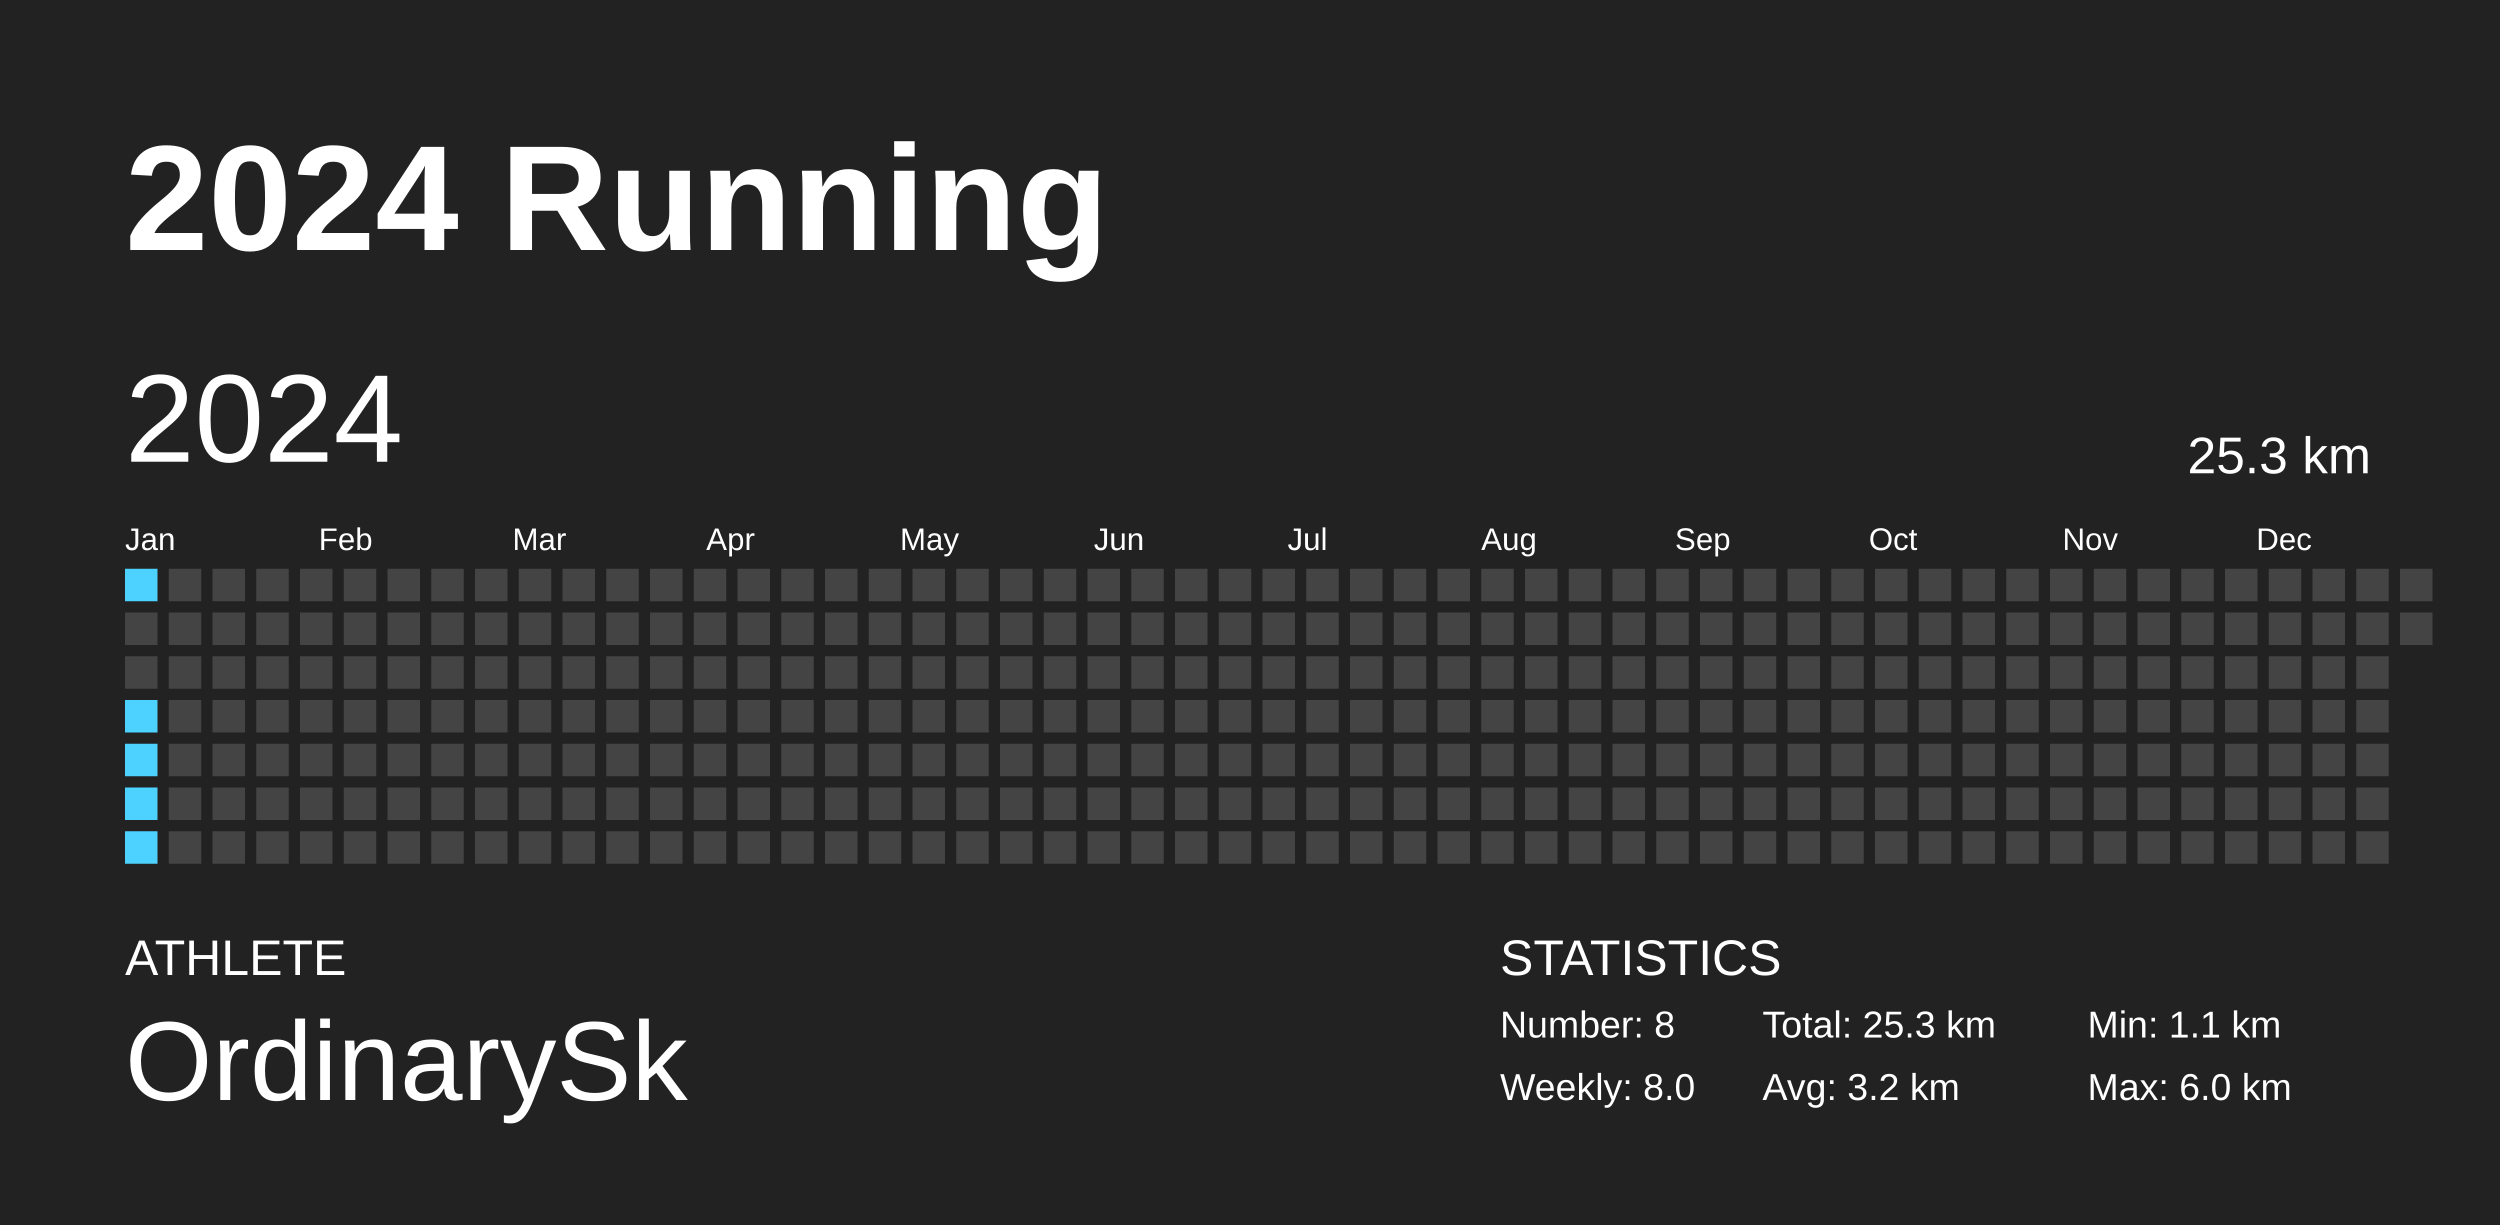
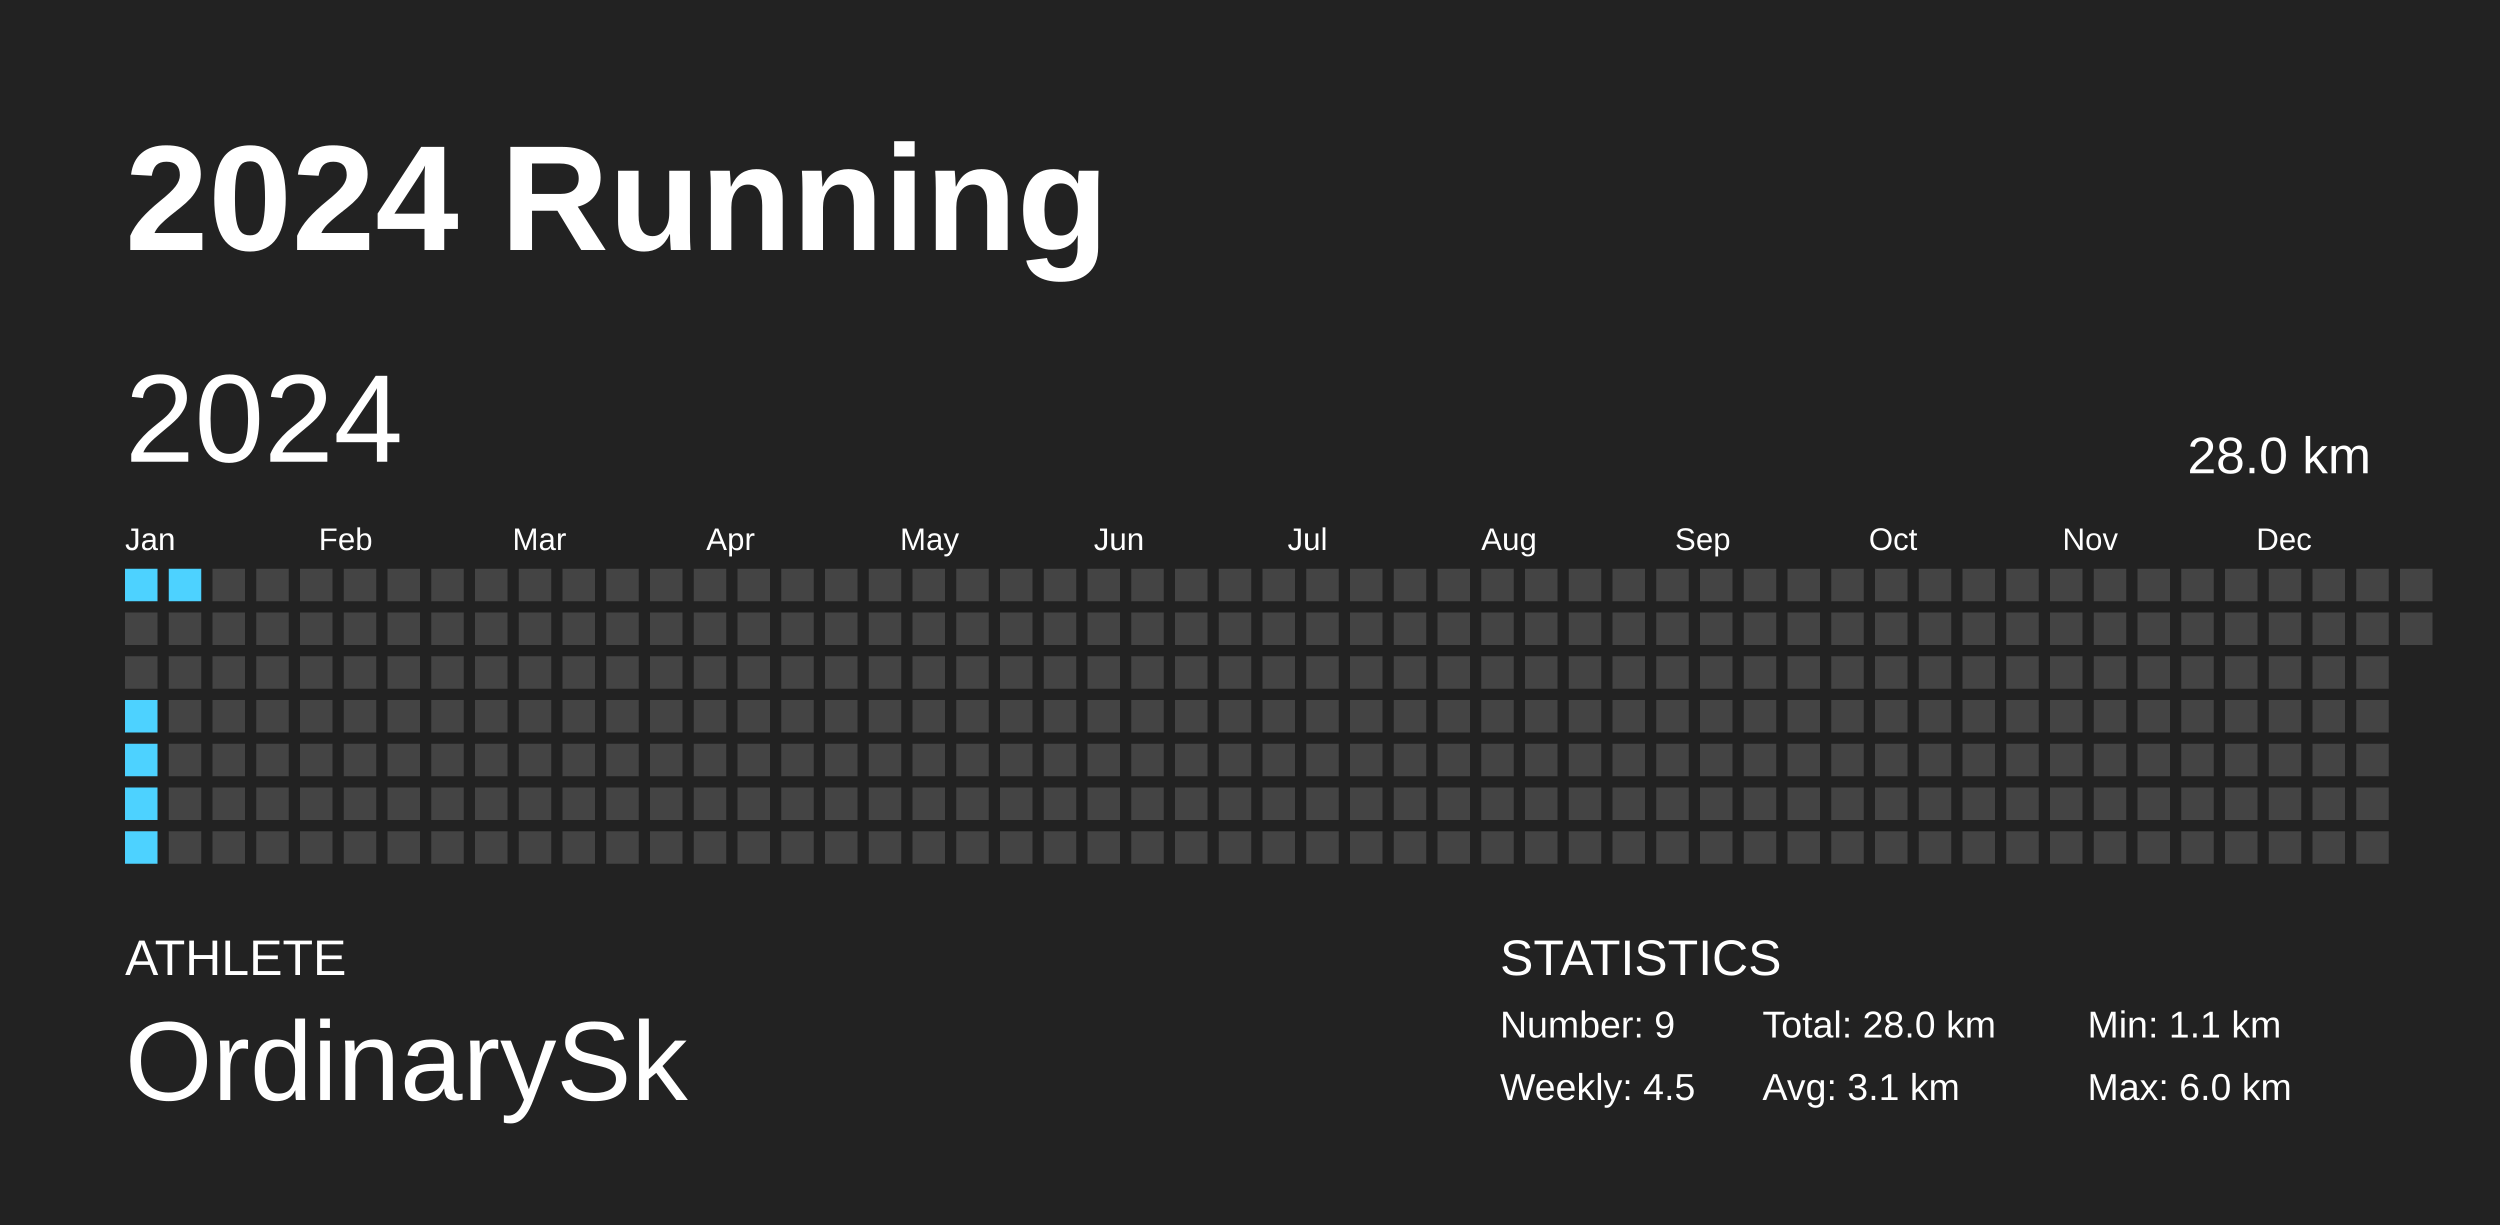
<svg xmlns="http://www.w3.org/2000/svg" baseProfile="full" height="98mm" version="1.1" viewBox="0,0,200,98" width="200mm">
  <defs />
  <rect fill="#222222" height="98" width="200" x="0" y="0" />
  <text fill="#FFFFFF" style="font-size:12px; font-family:Arial; font-weight:bold;" x="10" y="20">2024 Running</text>
  <text fill="#FFFFFF" style="font-size:4px; font-family:Arial" x="10" y="78">ATHLETE</text>
  <text fill="#FFFFFF" style="font-size:9px; font-family:Arial" x="10" y="88">OrdinarySk</text>
  <text fill="#FFFFFF" style="font-size:4px; font-family:Arial" x="120" y="78">STATISTICS</text>
-   <text fill="#FFFFFF" style="font-size:3px; font-family:Arial" x="120" y="83">Number: 8</text>
-   <text fill="#FFFFFF" style="font-size:3px; font-family:Arial" x="120" y="88">Weekly: 8.0</text>
-   <text fill="#FFFFFF" style="font-size:3px; font-family:Arial" x="141" y="83">Total: 25.3 km</text>
-   <text fill="#FFFFFF" style="font-size:3px; font-family:Arial" x="141" y="88">Avg: 3.2 km</text>
+   <text fill="#FFFFFF" style="font-size:3px; font-family:Arial" x="120" y="83">Number: 9</text>
+   <text fill="#FFFFFF" style="font-size:3px; font-family:Arial" x="120" y="88">Weekly: 4.5</text>
+   <text fill="#FFFFFF" style="font-size:3px; font-family:Arial" x="141" y="83">Total: 28.0 km</text>
+   <text fill="#FFFFFF" style="font-size:3px; font-family:Arial" x="141" y="88">Avg: 3.1 km</text>
  <text fill="#FFFFFF" style="font-size:3px; font-family:Arial" x="167" y="83">Min: 1.1 km</text>
  <text fill="#FFFFFF" style="font-size:3px; font-family:Arial" x="167" y="88">Max: 6.0 km</text>
  <text dominant-baseline="hanging" fill="#FFFFFF" style="font-size:10.0px; font-family:Arial;" x="10" y="30">2024</text>
-   <text dominant-baseline="hanging" fill="#FFFFFF" style="font-size:4.125px; font-family:Arial;" x="175" y="35">25.3 km</text>
+   <text dominant-baseline="hanging" fill="#FFFFFF" style="font-size:4.125px; font-family:Arial;" x="175" y="35">28.0 km</text>
  <text fill="#FFFFFF" style="font-size:2.5px; font-family:Arial" x="10.0" y="44">Jan</text>
  <text fill="#FFFFFF" style="font-size:2.5px; font-family:Arial" x="25.5" y="44">Feb</text>
  <text fill="#FFFFFF" style="font-size:2.5px; font-family:Arial" x="41.0" y="44">Mar</text>
  <text fill="#FFFFFF" style="font-size:2.5px; font-family:Arial" x="56.5" y="44">Apr</text>
  <text fill="#FFFFFF" style="font-size:2.5px; font-family:Arial" x="72.0" y="44">May</text>
  <text fill="#FFFFFF" style="font-size:2.5px; font-family:Arial" x="87.5" y="44">Jun</text>
  <text fill="#FFFFFF" style="font-size:2.5px; font-family:Arial" x="103.0" y="44">Jul</text>
  <text fill="#FFFFFF" style="font-size:2.5px; font-family:Arial" x="118.5" y="44">Aug</text>
  <text fill="#FFFFFF" style="font-size:2.5px; font-family:Arial" x="134.0" y="44">Sep</text>
  <text fill="#FFFFFF" style="font-size:2.5px; font-family:Arial" x="149.5" y="44">Oct</text>
  <text fill="#FFFFFF" style="font-size:2.5px; font-family:Arial" x="165.0" y="44">Nov</text>
  <text fill="#FFFFFF" style="font-size:2.5px; font-family:Arial" x="180.5" y="44">Dec</text>
  <rect fill="#4dd2ff" height="2.6" width="2.6" x="10.0" y="45.5" />
  <rect fill="#444444" height="2.6" width="2.6" x="10.0" y="49.0" />
  <rect fill="#444444" height="2.6" width="2.6" x="10.0" y="52.5" />
  <rect fill="#4dd2ff" height="2.6" width="2.6" x="10.0" y="56.0" />
  <rect fill="#4dd2ff" height="2.6" width="2.6" x="10.0" y="59.5" />
  <rect fill="#4dd2ff" height="2.6" width="2.6" x="10.0" y="63.0" />
  <rect fill="#4dd2ff" height="2.6" width="2.6" x="10.0" y="66.5" />
-   <rect fill="#444444" height="2.6" width="2.6" x="13.5" y="45.5" />
+   <rect fill="#4dd2ff" height="2.6" width="2.6" x="13.5" y="45.5" />
  <rect fill="#444444" height="2.6" width="2.6" x="13.5" y="49.0" />
  <rect fill="#444444" height="2.6" width="2.6" x="13.5" y="52.5" />
  <rect fill="#444444" height="2.6" width="2.6" x="13.5" y="56.0" />
  <rect fill="#444444" height="2.6" width="2.6" x="13.5" y="59.5" />
  <rect fill="#444444" height="2.6" width="2.6" x="13.5" y="63.0" />
  <rect fill="#444444" height="2.6" width="2.6" x="13.5" y="66.5" />
  <rect fill="#444444" height="2.6" width="2.6" x="17.0" y="45.5" />
  <rect fill="#444444" height="2.6" width="2.6" x="17.0" y="49.0" />
  <rect fill="#444444" height="2.6" width="2.6" x="17.0" y="52.5" />
  <rect fill="#444444" height="2.6" width="2.6" x="17.0" y="56.0" />
  <rect fill="#444444" height="2.6" width="2.6" x="17.0" y="59.5" />
  <rect fill="#444444" height="2.6" width="2.6" x="17.0" y="63.0" />
  <rect fill="#444444" height="2.6" width="2.6" x="17.0" y="66.5" />
  <rect fill="#444444" height="2.6" width="2.6" x="20.5" y="45.5" />
  <rect fill="#444444" height="2.6" width="2.6" x="20.5" y="49.0" />
  <rect fill="#444444" height="2.6" width="2.6" x="20.5" y="52.5" />
  <rect fill="#444444" height="2.6" width="2.6" x="20.5" y="56.0" />
  <rect fill="#444444" height="2.6" width="2.6" x="20.5" y="59.5" />
  <rect fill="#444444" height="2.6" width="2.6" x="20.5" y="63.0" />
  <rect fill="#444444" height="2.6" width="2.6" x="20.5" y="66.5" />
  <rect fill="#444444" height="2.6" width="2.6" x="24.0" y="45.5" />
  <rect fill="#444444" height="2.6" width="2.6" x="24.0" y="49.0" />
  <rect fill="#444444" height="2.6" width="2.6" x="24.0" y="52.5" />
  <rect fill="#444444" height="2.6" width="2.6" x="24.0" y="56.0" />
  <rect fill="#444444" height="2.6" width="2.6" x="24.0" y="59.5" />
  <rect fill="#444444" height="2.6" width="2.6" x="24.0" y="63.0" />
  <rect fill="#444444" height="2.6" width="2.6" x="24.0" y="66.5" />
  <rect fill="#444444" height="2.6" width="2.6" x="27.5" y="45.5" />
  <rect fill="#444444" height="2.6" width="2.6" x="27.5" y="49.0" />
  <rect fill="#444444" height="2.6" width="2.6" x="27.5" y="52.5" />
  <rect fill="#444444" height="2.6" width="2.6" x="27.5" y="56.0" />
  <rect fill="#444444" height="2.6" width="2.6" x="27.5" y="59.5" />
  <rect fill="#444444" height="2.6" width="2.6" x="27.5" y="63.0" />
  <rect fill="#444444" height="2.6" width="2.6" x="27.5" y="66.5" />
  <rect fill="#444444" height="2.6" width="2.6" x="31.0" y="45.5" />
  <rect fill="#444444" height="2.6" width="2.6" x="31.0" y="49.0" />
  <rect fill="#444444" height="2.6" width="2.6" x="31.0" y="52.5" />
  <rect fill="#444444" height="2.6" width="2.6" x="31.0" y="56.0" />
  <rect fill="#444444" height="2.6" width="2.6" x="31.0" y="59.5" />
  <rect fill="#444444" height="2.6" width="2.6" x="31.0" y="63.0" />
  <rect fill="#444444" height="2.6" width="2.6" x="31.0" y="66.5" />
  <rect fill="#444444" height="2.6" width="2.6" x="34.5" y="45.5" />
  <rect fill="#444444" height="2.6" width="2.6" x="34.5" y="49.0" />
  <rect fill="#444444" height="2.6" width="2.6" x="34.5" y="52.5" />
  <rect fill="#444444" height="2.6" width="2.6" x="34.5" y="56.0" />
  <rect fill="#444444" height="2.6" width="2.6" x="34.5" y="59.5" />
  <rect fill="#444444" height="2.6" width="2.6" x="34.5" y="63.0" />
  <rect fill="#444444" height="2.6" width="2.6" x="34.5" y="66.5" />
  <rect fill="#444444" height="2.6" width="2.6" x="38.0" y="45.5" />
  <rect fill="#444444" height="2.6" width="2.6" x="38.0" y="49.0" />
  <rect fill="#444444" height="2.6" width="2.6" x="38.0" y="52.5" />
  <rect fill="#444444" height="2.6" width="2.6" x="38.0" y="56.0" />
  <rect fill="#444444" height="2.6" width="2.6" x="38.0" y="59.5" />
  <rect fill="#444444" height="2.6" width="2.6" x="38.0" y="63.0" />
  <rect fill="#444444" height="2.6" width="2.6" x="38.0" y="66.5" />
  <rect fill="#444444" height="2.6" width="2.6" x="41.5" y="45.5" />
  <rect fill="#444444" height="2.6" width="2.6" x="41.5" y="49.0" />
  <rect fill="#444444" height="2.6" width="2.6" x="41.5" y="52.5" />
  <rect fill="#444444" height="2.6" width="2.6" x="41.5" y="56.0" />
  <rect fill="#444444" height="2.6" width="2.6" x="41.5" y="59.5" />
  <rect fill="#444444" height="2.6" width="2.6" x="41.5" y="63.0" />
  <rect fill="#444444" height="2.6" width="2.6" x="41.5" y="66.5" />
  <rect fill="#444444" height="2.6" width="2.6" x="45.0" y="45.5" />
  <rect fill="#444444" height="2.6" width="2.6" x="45.0" y="49.0" />
  <rect fill="#444444" height="2.6" width="2.6" x="45.0" y="52.5" />
  <rect fill="#444444" height="2.6" width="2.6" x="45.0" y="56.0" />
  <rect fill="#444444" height="2.6" width="2.6" x="45.0" y="59.5" />
  <rect fill="#444444" height="2.6" width="2.6" x="45.0" y="63.0" />
  <rect fill="#444444" height="2.6" width="2.6" x="45.0" y="66.5" />
  <rect fill="#444444" height="2.6" width="2.6" x="48.5" y="45.5" />
  <rect fill="#444444" height="2.6" width="2.6" x="48.5" y="49.0" />
  <rect fill="#444444" height="2.6" width="2.6" x="48.5" y="52.5" />
  <rect fill="#444444" height="2.6" width="2.6" x="48.5" y="56.0" />
  <rect fill="#444444" height="2.6" width="2.6" x="48.5" y="59.5" />
  <rect fill="#444444" height="2.6" width="2.6" x="48.5" y="63.0" />
  <rect fill="#444444" height="2.6" width="2.6" x="48.5" y="66.5" />
  <rect fill="#444444" height="2.6" width="2.6" x="52.0" y="45.5" />
  <rect fill="#444444" height="2.6" width="2.6" x="52.0" y="49.0" />
  <rect fill="#444444" height="2.6" width="2.6" x="52.0" y="52.5" />
  <rect fill="#444444" height="2.6" width="2.6" x="52.0" y="56.0" />
  <rect fill="#444444" height="2.6" width="2.6" x="52.0" y="59.5" />
  <rect fill="#444444" height="2.6" width="2.6" x="52.0" y="63.0" />
  <rect fill="#444444" height="2.6" width="2.6" x="52.0" y="66.5" />
  <rect fill="#444444" height="2.6" width="2.6" x="55.5" y="45.5" />
  <rect fill="#444444" height="2.6" width="2.6" x="55.5" y="49.0" />
  <rect fill="#444444" height="2.6" width="2.6" x="55.5" y="52.5" />
  <rect fill="#444444" height="2.6" width="2.6" x="55.5" y="56.0" />
  <rect fill="#444444" height="2.6" width="2.6" x="55.5" y="59.5" />
  <rect fill="#444444" height="2.6" width="2.6" x="55.5" y="63.0" />
  <rect fill="#444444" height="2.6" width="2.6" x="55.5" y="66.5" />
  <rect fill="#444444" height="2.6" width="2.6" x="59.0" y="45.5" />
  <rect fill="#444444" height="2.6" width="2.6" x="59.0" y="49.0" />
  <rect fill="#444444" height="2.6" width="2.6" x="59.0" y="52.5" />
  <rect fill="#444444" height="2.6" width="2.6" x="59.0" y="56.0" />
  <rect fill="#444444" height="2.6" width="2.6" x="59.0" y="59.5" />
  <rect fill="#444444" height="2.6" width="2.6" x="59.0" y="63.0" />
  <rect fill="#444444" height="2.6" width="2.6" x="59.0" y="66.5" />
  <rect fill="#444444" height="2.6" width="2.6" x="62.5" y="45.5" />
  <rect fill="#444444" height="2.6" width="2.6" x="62.5" y="49.0" />
  <rect fill="#444444" height="2.6" width="2.6" x="62.5" y="52.5" />
  <rect fill="#444444" height="2.6" width="2.6" x="62.5" y="56.0" />
  <rect fill="#444444" height="2.6" width="2.6" x="62.5" y="59.5" />
  <rect fill="#444444" height="2.6" width="2.6" x="62.5" y="63.0" />
  <rect fill="#444444" height="2.6" width="2.6" x="62.5" y="66.5" />
  <rect fill="#444444" height="2.6" width="2.6" x="66.0" y="45.5" />
  <rect fill="#444444" height="2.6" width="2.6" x="66.0" y="49.0" />
  <rect fill="#444444" height="2.6" width="2.6" x="66.0" y="52.5" />
  <rect fill="#444444" height="2.6" width="2.6" x="66.0" y="56.0" />
  <rect fill="#444444" height="2.6" width="2.6" x="66.0" y="59.5" />
  <rect fill="#444444" height="2.6" width="2.6" x="66.0" y="63.0" />
  <rect fill="#444444" height="2.6" width="2.6" x="66.0" y="66.5" />
  <rect fill="#444444" height="2.6" width="2.6" x="69.5" y="45.5" />
  <rect fill="#444444" height="2.6" width="2.6" x="69.5" y="49.0" />
  <rect fill="#444444" height="2.6" width="2.6" x="69.5" y="52.5" />
  <rect fill="#444444" height="2.6" width="2.6" x="69.5" y="56.0" />
  <rect fill="#444444" height="2.6" width="2.6" x="69.5" y="59.5" />
  <rect fill="#444444" height="2.6" width="2.6" x="69.5" y="63.0" />
  <rect fill="#444444" height="2.6" width="2.6" x="69.5" y="66.5" />
  <rect fill="#444444" height="2.6" width="2.6" x="73.0" y="45.5" />
  <rect fill="#444444" height="2.6" width="2.6" x="73.0" y="49.0" />
  <rect fill="#444444" height="2.6" width="2.6" x="73.0" y="52.5" />
  <rect fill="#444444" height="2.6" width="2.6" x="73.0" y="56.0" />
  <rect fill="#444444" height="2.6" width="2.6" x="73.0" y="59.5" />
  <rect fill="#444444" height="2.6" width="2.6" x="73.0" y="63.0" />
  <rect fill="#444444" height="2.6" width="2.6" x="73.0" y="66.5" />
  <rect fill="#444444" height="2.6" width="2.6" x="76.5" y="45.5" />
  <rect fill="#444444" height="2.6" width="2.6" x="76.5" y="49.0" />
  <rect fill="#444444" height="2.6" width="2.6" x="76.5" y="52.5" />
  <rect fill="#444444" height="2.6" width="2.6" x="76.5" y="56.0" />
  <rect fill="#444444" height="2.6" width="2.6" x="76.5" y="59.5" />
  <rect fill="#444444" height="2.6" width="2.6" x="76.5" y="63.0" />
  <rect fill="#444444" height="2.6" width="2.6" x="76.5" y="66.5" />
  <rect fill="#444444" height="2.6" width="2.6" x="80.0" y="45.5" />
  <rect fill="#444444" height="2.6" width="2.6" x="80.0" y="49.0" />
  <rect fill="#444444" height="2.6" width="2.6" x="80.0" y="52.5" />
  <rect fill="#444444" height="2.6" width="2.6" x="80.0" y="56.0" />
  <rect fill="#444444" height="2.6" width="2.6" x="80.0" y="59.5" />
  <rect fill="#444444" height="2.6" width="2.6" x="80.0" y="63.0" />
  <rect fill="#444444" height="2.6" width="2.6" x="80.0" y="66.5" />
  <rect fill="#444444" height="2.6" width="2.6" x="83.5" y="45.5" />
  <rect fill="#444444" height="2.6" width="2.6" x="83.5" y="49.0" />
  <rect fill="#444444" height="2.6" width="2.6" x="83.5" y="52.5" />
  <rect fill="#444444" height="2.6" width="2.6" x="83.5" y="56.0" />
  <rect fill="#444444" height="2.6" width="2.6" x="83.5" y="59.5" />
  <rect fill="#444444" height="2.6" width="2.6" x="83.5" y="63.0" />
  <rect fill="#444444" height="2.6" width="2.6" x="83.5" y="66.5" />
  <rect fill="#444444" height="2.6" width="2.6" x="87.0" y="45.5" />
  <rect fill="#444444" height="2.6" width="2.6" x="87.0" y="49.0" />
  <rect fill="#444444" height="2.6" width="2.6" x="87.0" y="52.5" />
  <rect fill="#444444" height="2.6" width="2.6" x="87.0" y="56.0" />
  <rect fill="#444444" height="2.6" width="2.6" x="87.0" y="59.5" />
  <rect fill="#444444" height="2.6" width="2.6" x="87.0" y="63.0" />
  <rect fill="#444444" height="2.6" width="2.6" x="87.0" y="66.5" />
  <rect fill="#444444" height="2.6" width="2.6" x="90.5" y="45.5" />
  <rect fill="#444444" height="2.6" width="2.6" x="90.5" y="49.0" />
  <rect fill="#444444" height="2.6" width="2.6" x="90.5" y="52.5" />
  <rect fill="#444444" height="2.6" width="2.6" x="90.5" y="56.0" />
  <rect fill="#444444" height="2.6" width="2.6" x="90.5" y="59.5" />
  <rect fill="#444444" height="2.6" width="2.6" x="90.5" y="63.0" />
  <rect fill="#444444" height="2.6" width="2.6" x="90.5" y="66.5" />
  <rect fill="#444444" height="2.6" width="2.6" x="94.0" y="45.5" />
  <rect fill="#444444" height="2.6" width="2.6" x="94.0" y="49.0" />
  <rect fill="#444444" height="2.6" width="2.6" x="94.0" y="52.5" />
  <rect fill="#444444" height="2.6" width="2.6" x="94.0" y="56.0" />
  <rect fill="#444444" height="2.6" width="2.6" x="94.0" y="59.5" />
  <rect fill="#444444" height="2.6" width="2.6" x="94.0" y="63.0" />
  <rect fill="#444444" height="2.6" width="2.6" x="94.0" y="66.5" />
  <rect fill="#444444" height="2.6" width="2.6" x="97.5" y="45.5" />
  <rect fill="#444444" height="2.6" width="2.6" x="97.5" y="49.0" />
  <rect fill="#444444" height="2.6" width="2.6" x="97.5" y="52.5" />
  <rect fill="#444444" height="2.6" width="2.6" x="97.5" y="56.0" />
  <rect fill="#444444" height="2.6" width="2.6" x="97.5" y="59.5" />
  <rect fill="#444444" height="2.6" width="2.6" x="97.5" y="63.0" />
  <rect fill="#444444" height="2.6" width="2.6" x="97.5" y="66.5" />
  <rect fill="#444444" height="2.6" width="2.6" x="101.0" y="45.5" />
  <rect fill="#444444" height="2.6" width="2.6" x="101.0" y="49.0" />
  <rect fill="#444444" height="2.6" width="2.6" x="101.0" y="52.5" />
  <rect fill="#444444" height="2.6" width="2.6" x="101.0" y="56.0" />
  <rect fill="#444444" height="2.6" width="2.6" x="101.0" y="59.5" />
  <rect fill="#444444" height="2.6" width="2.6" x="101.0" y="63.0" />
  <rect fill="#444444" height="2.6" width="2.6" x="101.0" y="66.5" />
  <rect fill="#444444" height="2.6" width="2.6" x="104.5" y="45.5" />
  <rect fill="#444444" height="2.6" width="2.6" x="104.5" y="49.0" />
  <rect fill="#444444" height="2.6" width="2.6" x="104.5" y="52.5" />
  <rect fill="#444444" height="2.6" width="2.6" x="104.5" y="56.0" />
  <rect fill="#444444" height="2.6" width="2.6" x="104.5" y="59.5" />
  <rect fill="#444444" height="2.6" width="2.6" x="104.5" y="63.0" />
  <rect fill="#444444" height="2.6" width="2.6" x="104.5" y="66.5" />
  <rect fill="#444444" height="2.6" width="2.6" x="108.0" y="45.5" />
  <rect fill="#444444" height="2.6" width="2.6" x="108.0" y="49.0" />
  <rect fill="#444444" height="2.6" width="2.6" x="108.0" y="52.5" />
  <rect fill="#444444" height="2.6" width="2.6" x="108.0" y="56.0" />
  <rect fill="#444444" height="2.6" width="2.6" x="108.0" y="59.5" />
  <rect fill="#444444" height="2.6" width="2.6" x="108.0" y="63.0" />
  <rect fill="#444444" height="2.6" width="2.6" x="108.0" y="66.5" />
  <rect fill="#444444" height="2.6" width="2.6" x="111.5" y="45.5" />
  <rect fill="#444444" height="2.6" width="2.6" x="111.5" y="49.0" />
  <rect fill="#444444" height="2.6" width="2.6" x="111.5" y="52.5" />
  <rect fill="#444444" height="2.6" width="2.6" x="111.5" y="56.0" />
  <rect fill="#444444" height="2.6" width="2.6" x="111.5" y="59.5" />
  <rect fill="#444444" height="2.6" width="2.6" x="111.5" y="63.0" />
  <rect fill="#444444" height="2.6" width="2.6" x="111.5" y="66.5" />
  <rect fill="#444444" height="2.6" width="2.6" x="115.0" y="45.5" />
  <rect fill="#444444" height="2.6" width="2.6" x="115.0" y="49.0" />
  <rect fill="#444444" height="2.6" width="2.6" x="115.0" y="52.5" />
  <rect fill="#444444" height="2.6" width="2.6" x="115.0" y="56.0" />
  <rect fill="#444444" height="2.6" width="2.6" x="115.0" y="59.5" />
  <rect fill="#444444" height="2.6" width="2.6" x="115.0" y="63.0" />
  <rect fill="#444444" height="2.6" width="2.6" x="115.0" y="66.5" />
  <rect fill="#444444" height="2.6" width="2.6" x="118.5" y="45.5" />
  <rect fill="#444444" height="2.6" width="2.6" x="118.5" y="49.0" />
  <rect fill="#444444" height="2.6" width="2.6" x="118.5" y="52.5" />
  <rect fill="#444444" height="2.6" width="2.6" x="118.5" y="56.0" />
  <rect fill="#444444" height="2.6" width="2.6" x="118.5" y="59.5" />
  <rect fill="#444444" height="2.6" width="2.6" x="118.5" y="63.0" />
  <rect fill="#444444" height="2.6" width="2.6" x="118.5" y="66.5" />
  <rect fill="#444444" height="2.6" width="2.6" x="122.0" y="45.5" />
  <rect fill="#444444" height="2.6" width="2.6" x="122.0" y="49.0" />
  <rect fill="#444444" height="2.6" width="2.6" x="122.0" y="52.5" />
  <rect fill="#444444" height="2.6" width="2.6" x="122.0" y="56.0" />
  <rect fill="#444444" height="2.6" width="2.6" x="122.0" y="59.5" />
  <rect fill="#444444" height="2.6" width="2.6" x="122.0" y="63.0" />
  <rect fill="#444444" height="2.6" width="2.6" x="122.0" y="66.5" />
  <rect fill="#444444" height="2.6" width="2.6" x="125.5" y="45.5" />
  <rect fill="#444444" height="2.6" width="2.6" x="125.5" y="49.0" />
  <rect fill="#444444" height="2.6" width="2.6" x="125.5" y="52.5" />
  <rect fill="#444444" height="2.6" width="2.6" x="125.5" y="56.0" />
  <rect fill="#444444" height="2.6" width="2.6" x="125.5" y="59.5" />
  <rect fill="#444444" height="2.6" width="2.6" x="125.5" y="63.0" />
  <rect fill="#444444" height="2.6" width="2.6" x="125.5" y="66.5" />
  <rect fill="#444444" height="2.6" width="2.6" x="129.0" y="45.5" />
  <rect fill="#444444" height="2.6" width="2.6" x="129.0" y="49.0" />
  <rect fill="#444444" height="2.6" width="2.6" x="129.0" y="52.5" />
  <rect fill="#444444" height="2.6" width="2.6" x="129.0" y="56.0" />
  <rect fill="#444444" height="2.6" width="2.6" x="129.0" y="59.5" />
  <rect fill="#444444" height="2.6" width="2.6" x="129.0" y="63.0" />
  <rect fill="#444444" height="2.6" width="2.6" x="129.0" y="66.5" />
  <rect fill="#444444" height="2.6" width="2.6" x="132.5" y="45.5" />
  <rect fill="#444444" height="2.6" width="2.6" x="132.5" y="49.0" />
  <rect fill="#444444" height="2.6" width="2.6" x="132.5" y="52.5" />
  <rect fill="#444444" height="2.6" width="2.6" x="132.5" y="56.0" />
  <rect fill="#444444" height="2.6" width="2.6" x="132.5" y="59.5" />
  <rect fill="#444444" height="2.6" width="2.6" x="132.5" y="63.0" />
  <rect fill="#444444" height="2.6" width="2.6" x="132.5" y="66.5" />
  <rect fill="#444444" height="2.6" width="2.6" x="136.0" y="45.5" />
  <rect fill="#444444" height="2.6" width="2.6" x="136.0" y="49.0" />
  <rect fill="#444444" height="2.6" width="2.6" x="136.0" y="52.5" />
  <rect fill="#444444" height="2.6" width="2.6" x="136.0" y="56.0" />
  <rect fill="#444444" height="2.6" width="2.6" x="136.0" y="59.5" />
  <rect fill="#444444" height="2.6" width="2.6" x="136.0" y="63.0" />
  <rect fill="#444444" height="2.6" width="2.6" x="136.0" y="66.5" />
  <rect fill="#444444" height="2.6" width="2.6" x="139.5" y="45.5" />
  <rect fill="#444444" height="2.6" width="2.6" x="139.5" y="49.0" />
  <rect fill="#444444" height="2.6" width="2.6" x="139.5" y="52.5" />
  <rect fill="#444444" height="2.6" width="2.6" x="139.5" y="56.0" />
  <rect fill="#444444" height="2.6" width="2.6" x="139.5" y="59.5" />
  <rect fill="#444444" height="2.6" width="2.6" x="139.5" y="63.0" />
  <rect fill="#444444" height="2.6" width="2.6" x="139.5" y="66.5" />
  <rect fill="#444444" height="2.6" width="2.6" x="143.0" y="45.5" />
  <rect fill="#444444" height="2.6" width="2.6" x="143.0" y="49.0" />
  <rect fill="#444444" height="2.6" width="2.6" x="143.0" y="52.5" />
  <rect fill="#444444" height="2.6" width="2.6" x="143.0" y="56.0" />
  <rect fill="#444444" height="2.6" width="2.6" x="143.0" y="59.5" />
  <rect fill="#444444" height="2.6" width="2.6" x="143.0" y="63.0" />
  <rect fill="#444444" height="2.6" width="2.6" x="143.0" y="66.5" />
  <rect fill="#444444" height="2.6" width="2.6" x="146.5" y="45.5" />
  <rect fill="#444444" height="2.6" width="2.6" x="146.5" y="49.0" />
  <rect fill="#444444" height="2.6" width="2.6" x="146.5" y="52.5" />
  <rect fill="#444444" height="2.6" width="2.6" x="146.5" y="56.0" />
  <rect fill="#444444" height="2.6" width="2.6" x="146.5" y="59.5" />
  <rect fill="#444444" height="2.6" width="2.6" x="146.5" y="63.0" />
  <rect fill="#444444" height="2.6" width="2.6" x="146.5" y="66.5" />
  <rect fill="#444444" height="2.6" width="2.6" x="150.0" y="45.5" />
  <rect fill="#444444" height="2.6" width="2.6" x="150.0" y="49.0" />
  <rect fill="#444444" height="2.6" width="2.6" x="150.0" y="52.5" />
  <rect fill="#444444" height="2.6" width="2.6" x="150.0" y="56.0" />
  <rect fill="#444444" height="2.6" width="2.6" x="150.0" y="59.5" />
  <rect fill="#444444" height="2.6" width="2.6" x="150.0" y="63.0" />
  <rect fill="#444444" height="2.6" width="2.6" x="150.0" y="66.5" />
  <rect fill="#444444" height="2.6" width="2.6" x="153.5" y="45.5" />
  <rect fill="#444444" height="2.6" width="2.6" x="153.5" y="49.0" />
  <rect fill="#444444" height="2.6" width="2.6" x="153.5" y="52.5" />
  <rect fill="#444444" height="2.6" width="2.6" x="153.5" y="56.0" />
  <rect fill="#444444" height="2.6" width="2.6" x="153.5" y="59.5" />
  <rect fill="#444444" height="2.6" width="2.6" x="153.5" y="63.0" />
  <rect fill="#444444" height="2.6" width="2.6" x="153.5" y="66.5" />
  <rect fill="#444444" height="2.6" width="2.6" x="157.0" y="45.5" />
  <rect fill="#444444" height="2.6" width="2.6" x="157.0" y="49.0" />
  <rect fill="#444444" height="2.6" width="2.6" x="157.0" y="52.5" />
  <rect fill="#444444" height="2.6" width="2.6" x="157.0" y="56.0" />
  <rect fill="#444444" height="2.6" width="2.6" x="157.0" y="59.5" />
  <rect fill="#444444" height="2.6" width="2.6" x="157.0" y="63.0" />
  <rect fill="#444444" height="2.6" width="2.6" x="157.0" y="66.5" />
  <rect fill="#444444" height="2.6" width="2.6" x="160.5" y="45.5" />
  <rect fill="#444444" height="2.6" width="2.6" x="160.5" y="49.0" />
  <rect fill="#444444" height="2.6" width="2.6" x="160.5" y="52.5" />
  <rect fill="#444444" height="2.6" width="2.6" x="160.5" y="56.0" />
  <rect fill="#444444" height="2.6" width="2.6" x="160.5" y="59.5" />
  <rect fill="#444444" height="2.6" width="2.6" x="160.5" y="63.0" />
  <rect fill="#444444" height="2.6" width="2.6" x="160.5" y="66.5" />
  <rect fill="#444444" height="2.6" width="2.6" x="164.0" y="45.5" />
  <rect fill="#444444" height="2.6" width="2.6" x="164.0" y="49.0" />
  <rect fill="#444444" height="2.6" width="2.6" x="164.0" y="52.5" />
  <rect fill="#444444" height="2.6" width="2.6" x="164.0" y="56.0" />
  <rect fill="#444444" height="2.6" width="2.6" x="164.0" y="59.5" />
  <rect fill="#444444" height="2.6" width="2.6" x="164.0" y="63.0" />
  <rect fill="#444444" height="2.6" width="2.6" x="164.0" y="66.5" />
  <rect fill="#444444" height="2.6" width="2.6" x="167.5" y="45.5" />
  <rect fill="#444444" height="2.6" width="2.6" x="167.5" y="49.0" />
  <rect fill="#444444" height="2.6" width="2.6" x="167.5" y="52.5" />
  <rect fill="#444444" height="2.6" width="2.6" x="167.5" y="56.0" />
  <rect fill="#444444" height="2.6" width="2.6" x="167.5" y="59.5" />
  <rect fill="#444444" height="2.6" width="2.6" x="167.5" y="63.0" />
  <rect fill="#444444" height="2.6" width="2.6" x="167.5" y="66.5" />
  <rect fill="#444444" height="2.6" width="2.6" x="171.0" y="45.5" />
  <rect fill="#444444" height="2.6" width="2.6" x="171.0" y="49.0" />
  <rect fill="#444444" height="2.6" width="2.6" x="171.0" y="52.5" />
  <rect fill="#444444" height="2.6" width="2.6" x="171.0" y="56.0" />
  <rect fill="#444444" height="2.6" width="2.6" x="171.0" y="59.5" />
  <rect fill="#444444" height="2.6" width="2.6" x="171.0" y="63.0" />
  <rect fill="#444444" height="2.6" width="2.6" x="171.0" y="66.5" />
  <rect fill="#444444" height="2.6" width="2.6" x="174.5" y="45.5" />
  <rect fill="#444444" height="2.6" width="2.6" x="174.5" y="49.0" />
  <rect fill="#444444" height="2.6" width="2.6" x="174.5" y="52.5" />
  <rect fill="#444444" height="2.6" width="2.6" x="174.5" y="56.0" />
  <rect fill="#444444" height="2.6" width="2.6" x="174.5" y="59.5" />
  <rect fill="#444444" height="2.6" width="2.6" x="174.5" y="63.0" />
  <rect fill="#444444" height="2.6" width="2.6" x="174.5" y="66.5" />
  <rect fill="#444444" height="2.6" width="2.6" x="178.0" y="45.5" />
  <rect fill="#444444" height="2.6" width="2.6" x="178.0" y="49.0" />
  <rect fill="#444444" height="2.6" width="2.6" x="178.0" y="52.5" />
  <rect fill="#444444" height="2.6" width="2.6" x="178.0" y="56.0" />
  <rect fill="#444444" height="2.6" width="2.6" x="178.0" y="59.5" />
  <rect fill="#444444" height="2.6" width="2.6" x="178.0" y="63.0" />
  <rect fill="#444444" height="2.6" width="2.6" x="178.0" y="66.5" />
  <rect fill="#444444" height="2.6" width="2.6" x="181.5" y="45.5" />
  <rect fill="#444444" height="2.6" width="2.6" x="181.5" y="49.0" />
  <rect fill="#444444" height="2.6" width="2.6" x="181.5" y="52.5" />
  <rect fill="#444444" height="2.6" width="2.6" x="181.5" y="56.0" />
  <rect fill="#444444" height="2.6" width="2.6" x="181.5" y="59.5" />
  <rect fill="#444444" height="2.6" width="2.6" x="181.5" y="63.0" />
  <rect fill="#444444" height="2.6" width="2.6" x="181.5" y="66.5" />
  <rect fill="#444444" height="2.6" width="2.6" x="185.0" y="45.5" />
  <rect fill="#444444" height="2.6" width="2.6" x="185.0" y="49.0" />
  <rect fill="#444444" height="2.6" width="2.6" x="185.0" y="52.5" />
  <rect fill="#444444" height="2.6" width="2.6" x="185.0" y="56.0" />
  <rect fill="#444444" height="2.6" width="2.6" x="185.0" y="59.5" />
  <rect fill="#444444" height="2.6" width="2.6" x="185.0" y="63.0" />
  <rect fill="#444444" height="2.6" width="2.6" x="185.0" y="66.5" />
  <rect fill="#444444" height="2.6" width="2.6" x="188.5" y="45.5" />
  <rect fill="#444444" height="2.6" width="2.6" x="188.5" y="49.0" />
  <rect fill="#444444" height="2.6" width="2.6" x="188.5" y="52.5" />
  <rect fill="#444444" height="2.6" width="2.6" x="188.5" y="56.0" />
  <rect fill="#444444" height="2.6" width="2.6" x="188.5" y="59.5" />
  <rect fill="#444444" height="2.6" width="2.6" x="188.5" y="63.0" />
  <rect fill="#444444" height="2.6" width="2.6" x="188.5" y="66.5" />
  <rect fill="#444444" height="2.6" width="2.6" x="192.0" y="45.5" />
  <rect fill="#444444" height="2.6" width="2.6" x="192.0" y="49.0" />
</svg>
